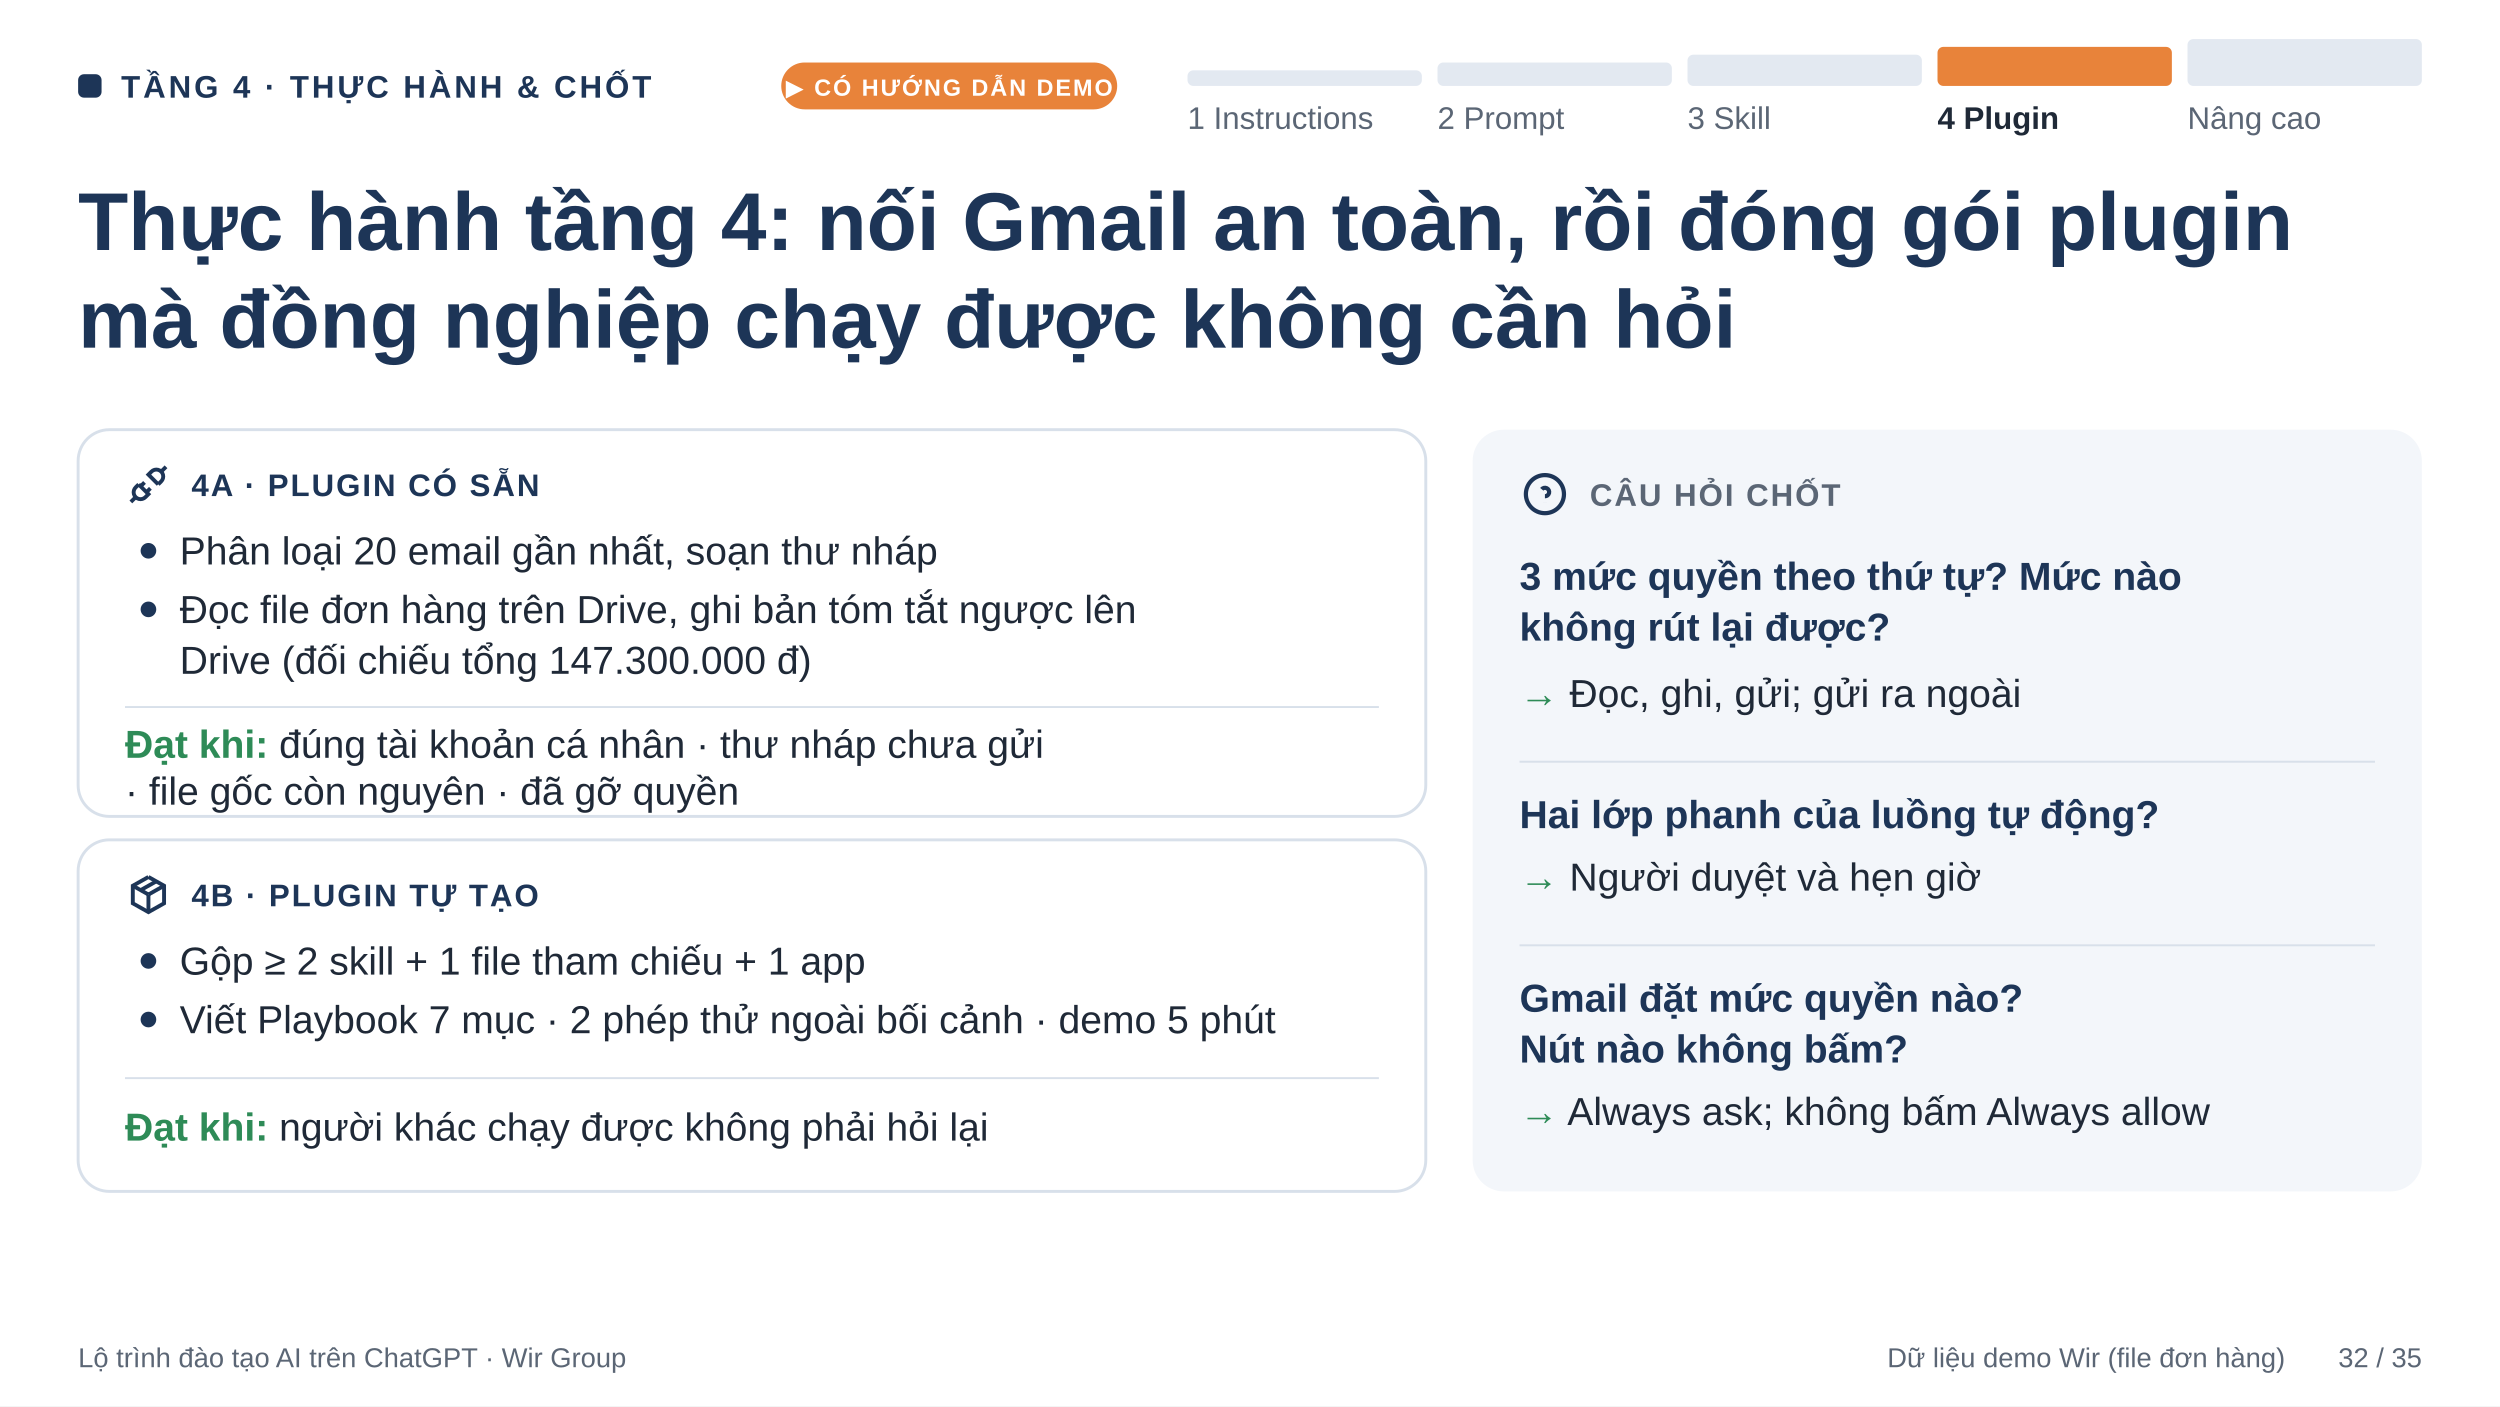
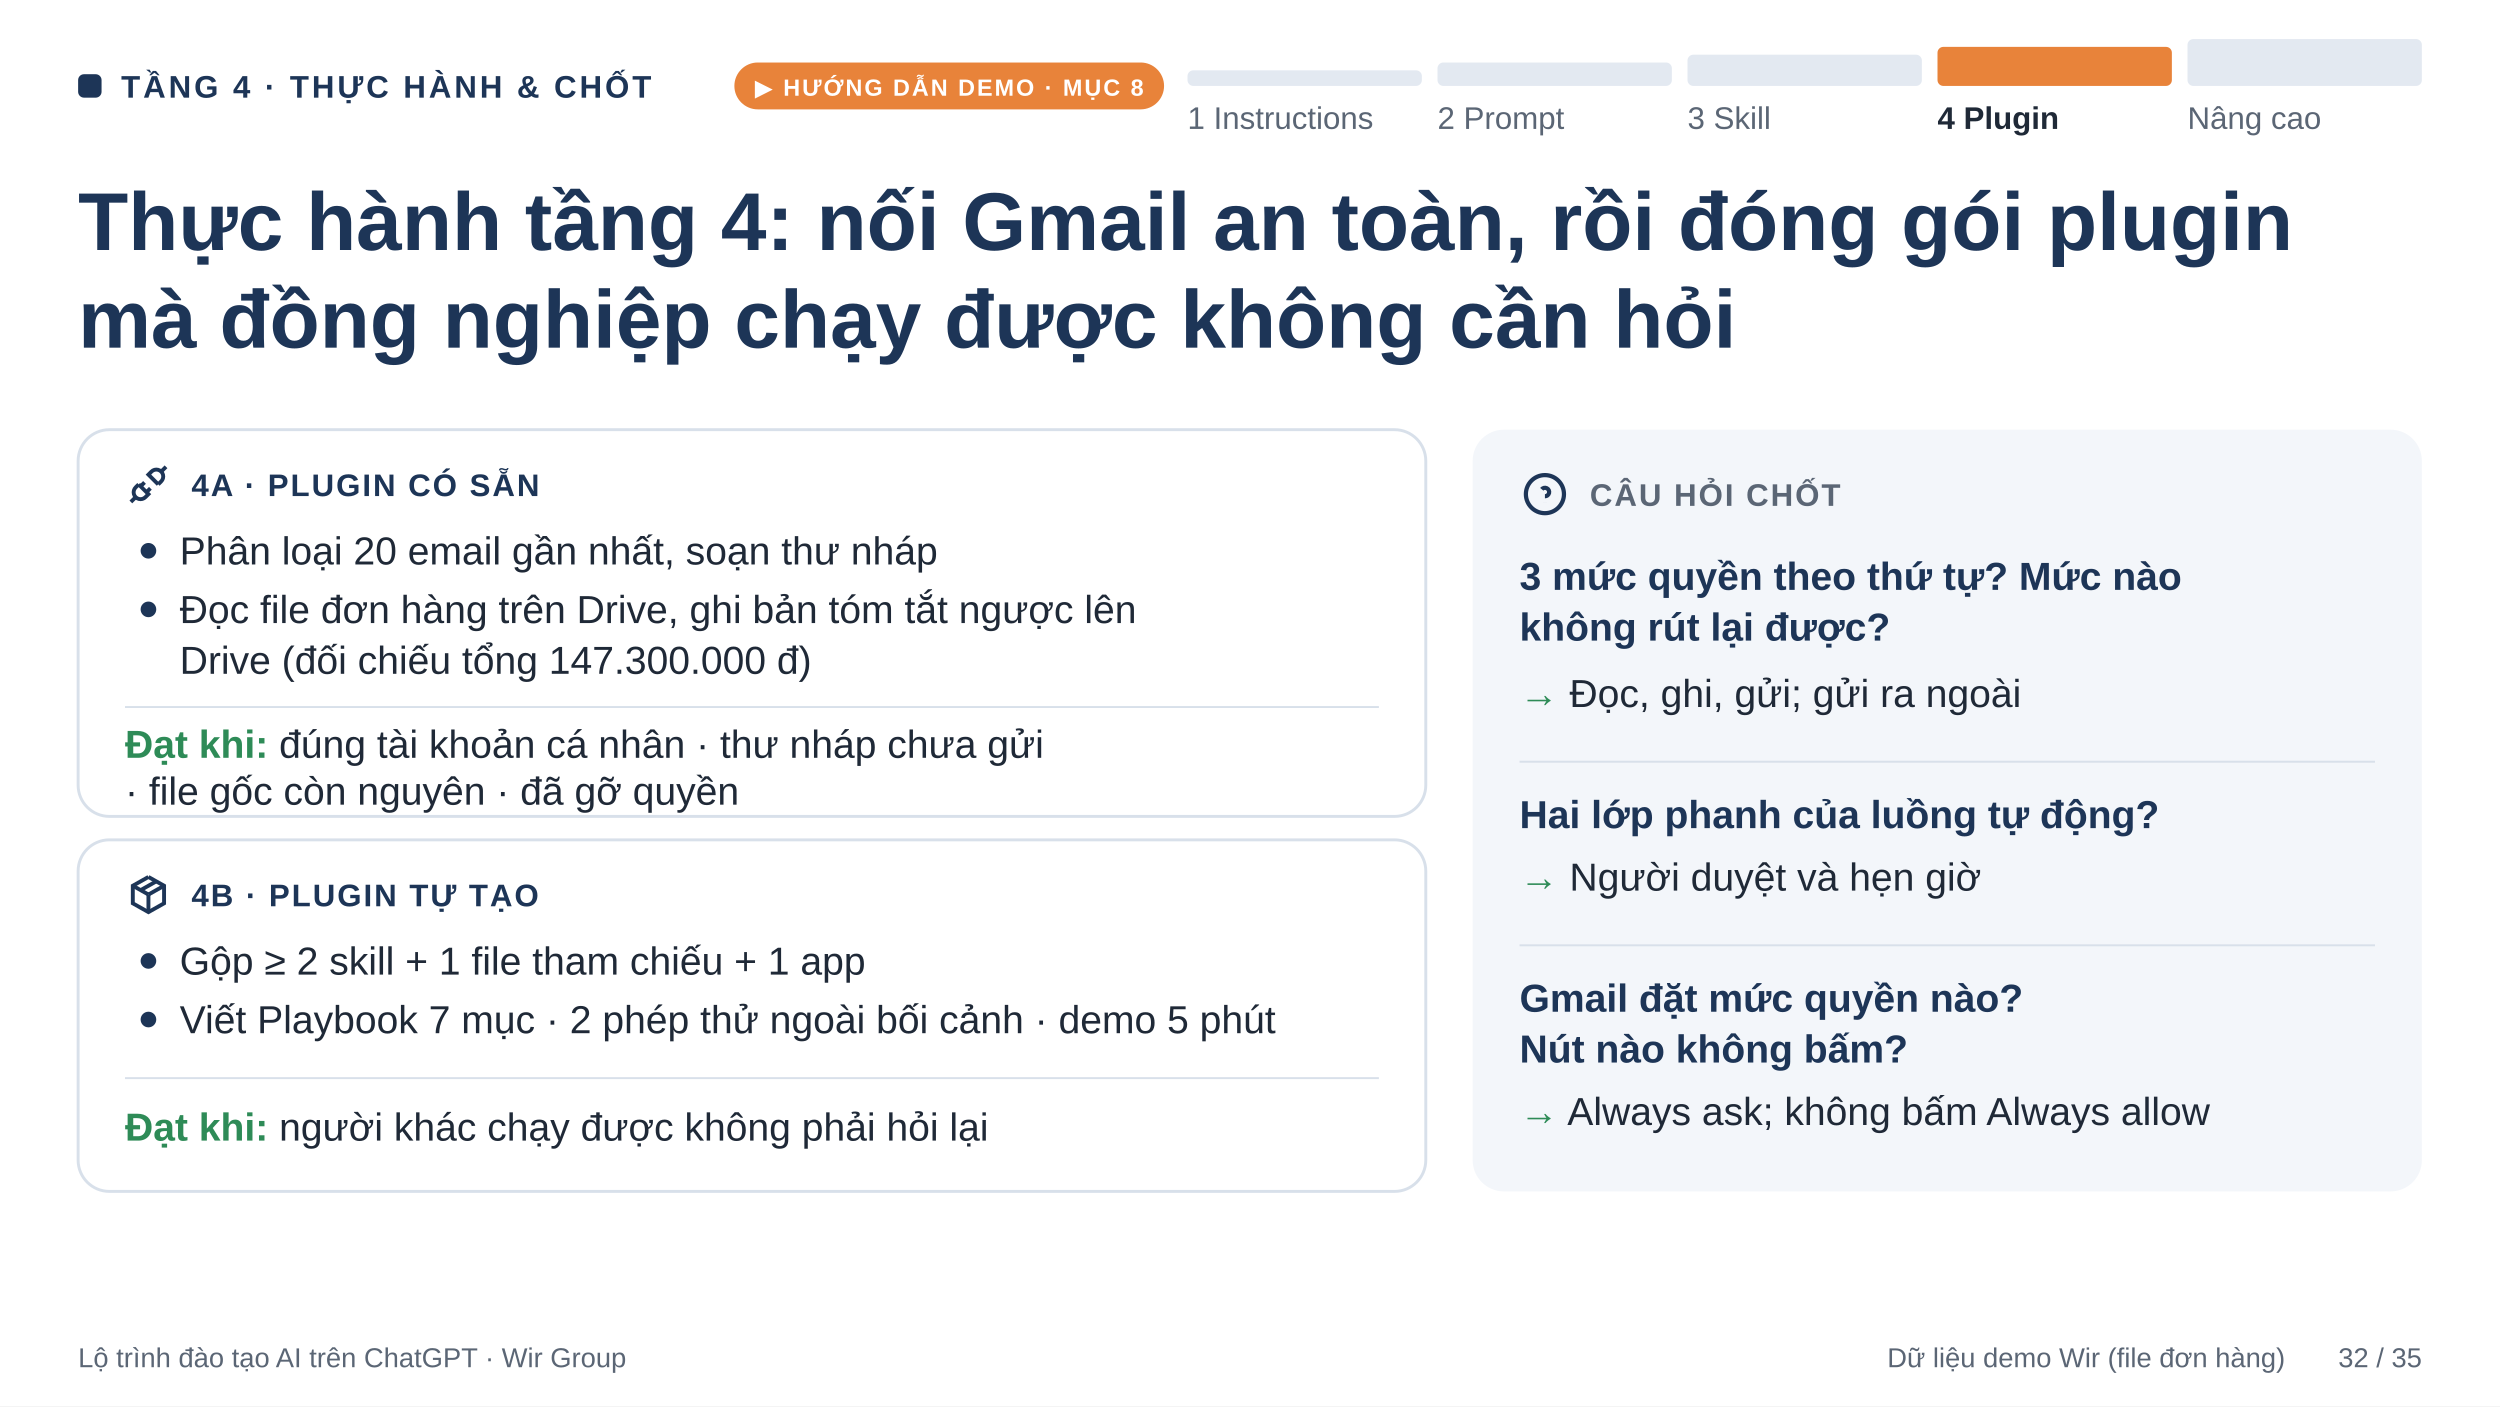
<svg xmlns="http://www.w3.org/2000/svg" viewBox="0 0 1280 720" width="1280" height="720" font-family="Aptos, 'Segoe UI', Arial, sans-serif" data-pptx-page-role="content">
  <rect id="bg" data-pptx-role="background" x="0" y="0" width="1280" height="720" fill="#FFFFFF" />
  <g id="section-kicker" data-pptx-role="chrome" data-pptx-bounds="40 30 540 30">
    <rect x="40" y="38" width="12" height="12" rx="3" fill="#1D3557" />
    <text x="62" y="50" font-size="16" font-weight="bold" letter-spacing="1.5" fill="#1D3557">TẦNG 4 · THỰC HÀNH &amp; CHỐT</text>
  </g>
-   <g id="demo-flag" data-pptx-role="chrome" data-pptx-bounds="400 30 180 28">
-     <rect x="400" y="32" width="172" height="24" rx="12" fill="#E8833A" />
-     <text x="486" y="49" font-size="12" font-weight="bold" letter-spacing="1" fill="#FFFFFF" text-anchor="middle">▶ CÓ HƯỚNG DẪN DEMO</text>
+   <g id="demo-flag" data-pptx-role="chrome" data-pptx-bounds="376 30 224 28">
+     <rect x="376" y="32" width="220" height="24" rx="12" fill="#E8833A" />
+     <text x="486" y="49" font-size="12" font-weight="bold" letter-spacing="1" fill="#FFFFFF" text-anchor="middle">▶ HƯỚNG DẪN DEMO · MỤC 8</text>
  </g>
  <g id="roadmap-tracker" data-pptx-role="chrome" data-pptx-bounds="600 14 640 62">
    <rect x="608" y="36" width="120" height="8" rx="3" fill="#E3E9F1" />
    <rect x="736" y="32" width="120" height="12" rx="3" fill="#E3E9F1" />
    <rect x="864" y="28" width="120" height="16" rx="3" fill="#E3E9F1" />
    <rect x="992" y="24" width="120" height="20" rx="3" fill="#E8833A" />
    <rect x="1120" y="20" width="120" height="24" rx="3" fill="#E3E9F1" />
    <text x="608" y="66" font-size="16" fill="#5B6675">1 Instructions</text>
    <text x="736" y="66" font-size="16" fill="#5B6675">2 Prompt</text>
    <text x="864" y="66" font-size="16" fill="#5B6675">3 Skill</text>
    <text x="992" y="66" font-size="16" font-weight="bold" fill="#1F2937">4 Plugin</text>
    <text x="1120" y="66" font-size="16" fill="#5B6675">Nâng cao</text>
  </g>
  <text font-size="42" font-weight="bold" fill="#1D3557" x="40" y="128">Thực hành tầng 4: nối Gmail an toàn, rồi đóng gói plugin</text>
  <text font-size="42" font-weight="bold" fill="#1D3557" x="40" y="178">mà đồng nghiệp chạy được không cần hỏi</text>
  <g id="practice-builtin" data-pptx-bounds="40 220 690 198">
    <rect x="40" y="220" width="690" height="198" rx="16" fill="#FFFFFF" stroke="#D8E0EA" stroke-width="1.5" />
    <g transform="translate(64, 236)" fill="none" stroke="#1D3557" stroke-width="2">
      <path d="M7 12l5 5l-1.5 1.5a3.536 3.536 0 1 1 -5 -5l1.5 -1.5" />
      <path d="M17 12l-5 -5l1.5 -1.5a3.536 3.536 0 1 1 5 5l-1.5 1.5" />
      <path d="M3 21l2.5 -2.5" />
      <path d="M18.5 5.5l2.5 -2.5" />
      <path d="M10 11l-2 2" />
      <path d="M13 14l-2 2" />
    </g>
    <text x="98" y="254" font-size="16" font-weight="bold" letter-spacing="1" fill="#1D3557">4A · PLUGIN CÓ SẴN</text>
    <circle cx="76" cy="282" r="4" fill="#1D3557" />
    <text x="92" y="289" font-size="20" fill="#1F2937">Phân loại 20 email gần nhất, soạn thư nháp</text>
    <circle cx="76" cy="312" r="4" fill="#1D3557" />
    <text font-size="20" fill="#1F2937" x="92" y="319">Đọc file đơn hàng trên Drive, ghi bản tóm tắt ngược lên</text>
    <text font-size="20" fill="#1F2937" x="92" y="345">Drive (đối chiếu tổng 147.300.000 đ)</text>
    <line x1="64" y1="362" x2="706" y2="362" stroke="#D8E0EA" stroke-width="1" />
    <text font-size="20" fill="#1F2937" x="64" y="388">
      <tspan>
        <tspan font-weight="bold" fill="#2E8B57">Đạt khi:</tspan> đúng tài khoản cá nhân · thư nháp chưa gửi</tspan>
    </text>
    <text font-size="20" fill="#1F2937" x="64" y="412">· file gốc còn nguyên · đã gỡ quyền</text>
  </g>
  <g id="practice-custom" data-pptx-bounds="40 430 690 180">
    <rect x="40" y="430" width="690" height="180" rx="16" fill="#FFFFFF" stroke="#D8E0EA" stroke-width="1.5" />
    <g transform="translate(64, 446)" fill="none" stroke="#1D3557" stroke-width="2">
      <path d="M12 3l8 4.5l0 9l-8 4.5l-8 -4.5l0 -9l8 -4.5" />
      <path d="M12 12l8 -4.5" />
      <path d="M12 12l0 9" />
      <path d="M12 12l-8 -4.5" />
      <path d="M16 5.25l-8 4.5" />
    </g>
    <text x="98" y="464" font-size="16" font-weight="bold" letter-spacing="1" fill="#1D3557">4B · PLUGIN TỰ TẠO</text>
    <circle cx="76" cy="492" r="4" fill="#1D3557" />
    <text x="92" y="499" font-size="20" fill="#1F2937">Gộp ≥ 2 skill + 1 file tham chiếu + 1 app</text>
    <circle cx="76" cy="522" r="4" fill="#1D3557" />
    <text x="92" y="529" font-size="20" fill="#1F2937">Viết Playbook 7 mục · 2 phép thử ngoài bối cảnh · demo 5 phút</text>
    <line x1="64" y1="552" x2="706" y2="552" stroke="#D8E0EA" stroke-width="1" />
    <text x="64" y="584" font-size="20" fill="#1F2937">
      <tspan font-weight="bold" fill="#2E8B57">Đạt khi:</tspan> người khác chạy được không phải hỏi lại</text>
  </g>
  <g id="quiz-card" data-pptx-bounds="754 220 486 390">
    <rect x="754" y="220" width="486" height="390" rx="16" fill="#F3F6FA" />
    <g transform="translate(778, 240) scale(1.08333)" fill="none" stroke="#1D3557" stroke-width="2">
      <path d="M3 12a9 9 0 1 0 18 0a9 9 0 0 0 -18 0" />
      <path d="M12 16v.01" />
      <path d="M12 13a2 2 0 0 0 .914 -3.782a1.98 1.98 0 0 0 -2.414 .483" />
    </g>
    <text x="814" y="259" font-size="16" font-weight="bold" letter-spacing="1" fill="#5B6675">CÂU HỎI CHỐT</text>
    <text font-size="20" font-weight="bold" fill="#1D3557" x="778" y="302">3 mức quyền theo thứ tự? Mức nào</text>
    <text font-size="20" font-weight="bold" fill="#1D3557" x="778" y="328">không rút lại được?</text>
    <line x1="778" y1="390" x2="1216" y2="390" stroke="#D8E0EA" stroke-width="1" />
    <text x="778" y="424" font-size="20" font-weight="bold" fill="#1D3557">Hai lớp phanh của luồng tự động?</text>
    <line x1="778" y1="484" x2="1216" y2="484" stroke="#D8E0EA" stroke-width="1" />
    <text font-size="20" font-weight="bold" fill="#1D3557" x="778" y="518">Gmail đặt mức quyền nào?</text>
    <text font-size="20" font-weight="bold" fill="#1D3557" x="778" y="544">Nút nào không bấm?</text>
  </g>
  <g id="answer-1" data-pptx-bounds="778 342 438 30">
    <text x="778" y="362" font-size="20" fill="#1F2937">
      <tspan font-weight="bold" fill="#2E8B57">→</tspan> Đọc, ghi, gửi; gửi ra ngoài</text>
  </g>
  <g id="answer-2" data-pptx-bounds="778 436 438 30">
    <text x="778" y="456" font-size="20" fill="#1F2937">
      <tspan font-weight="bold" fill="#2E8B57">→</tspan> Người duyệt và hẹn giờ</text>
  </g>
  <g id="answer-3" data-pptx-bounds="778 556 438 30">
    <text x="778" y="576" font-size="20" fill="#1F2937">
      <tspan font-weight="bold" fill="#2E8B57">→</tspan> Always ask; không bấm Always allow</text>
  </g>
  <text id="footer-course" data-pptx-role="footer" x="40" y="700" font-size="14" fill="#5B6675">Lộ trình đào tạo AI trên ChatGPT · Wir Group</text>
  <text id="source-note" data-pptx-role="footer" x="1170" y="700" font-size="14" text-anchor="end" fill="#5B6675">Dữ liệu demo Wir (file đơn hàng)</text>
  <text id="page-number" data-pptx-role="page-number" x="1240" y="700" font-size="14" text-anchor="end" fill="#5B6675">32 / 35</text>
</svg>
